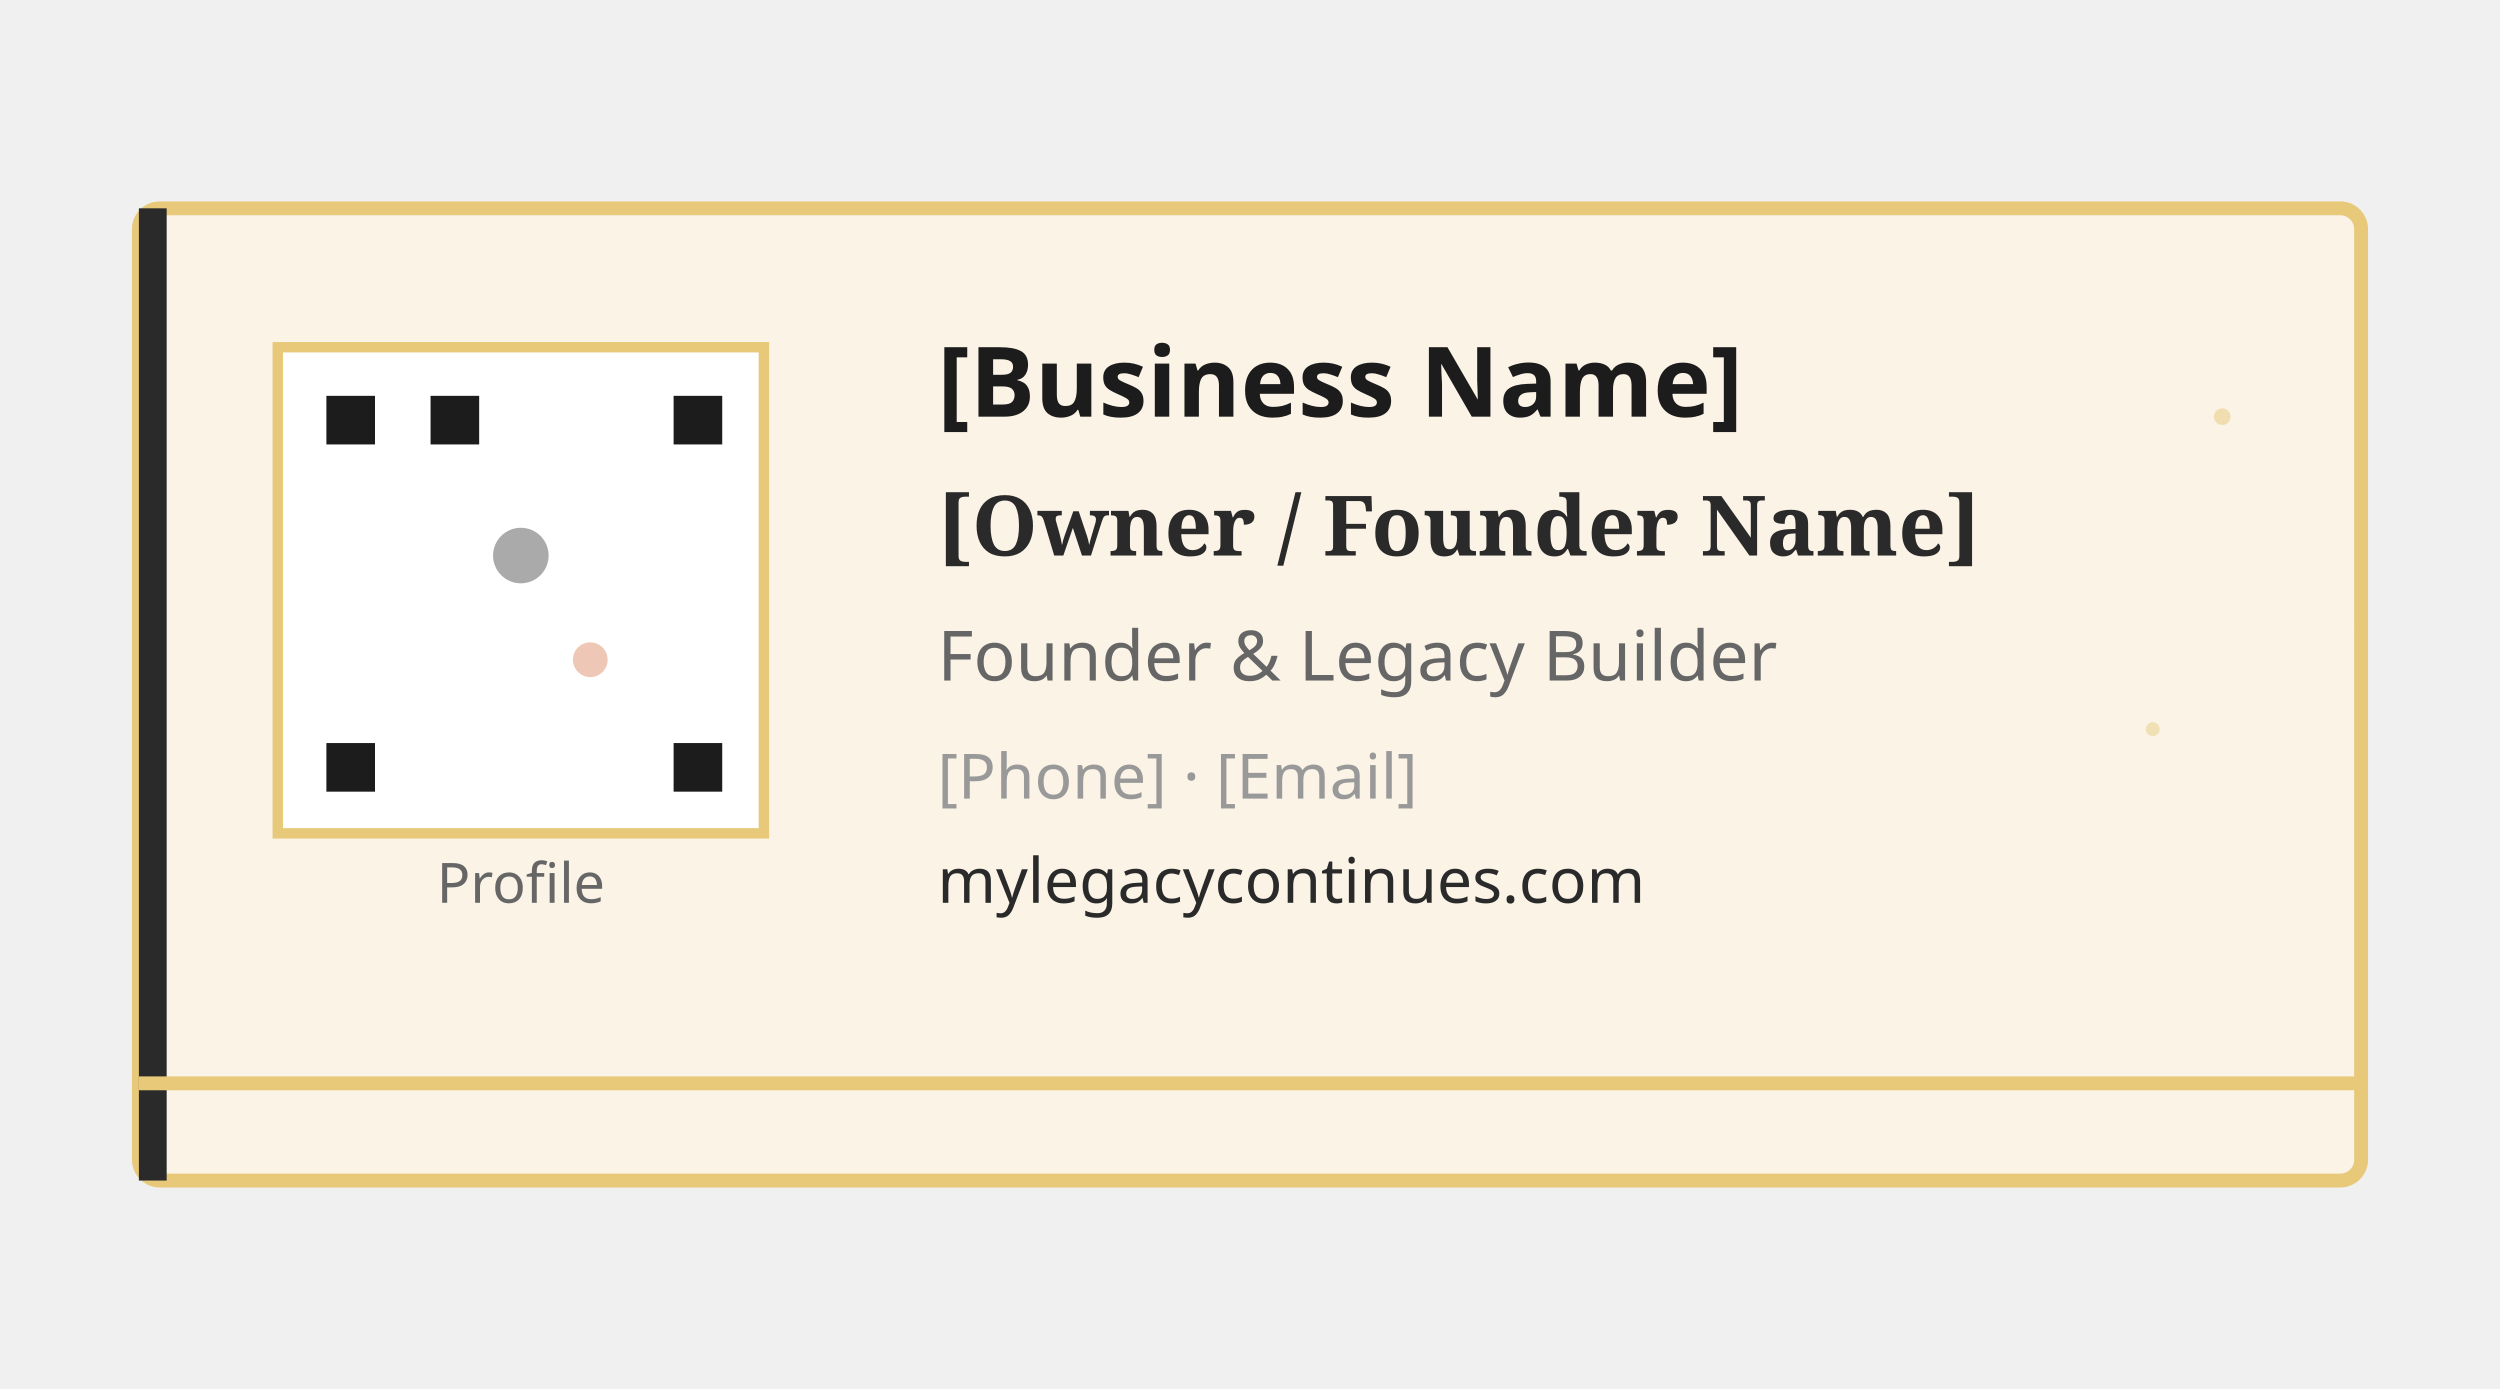
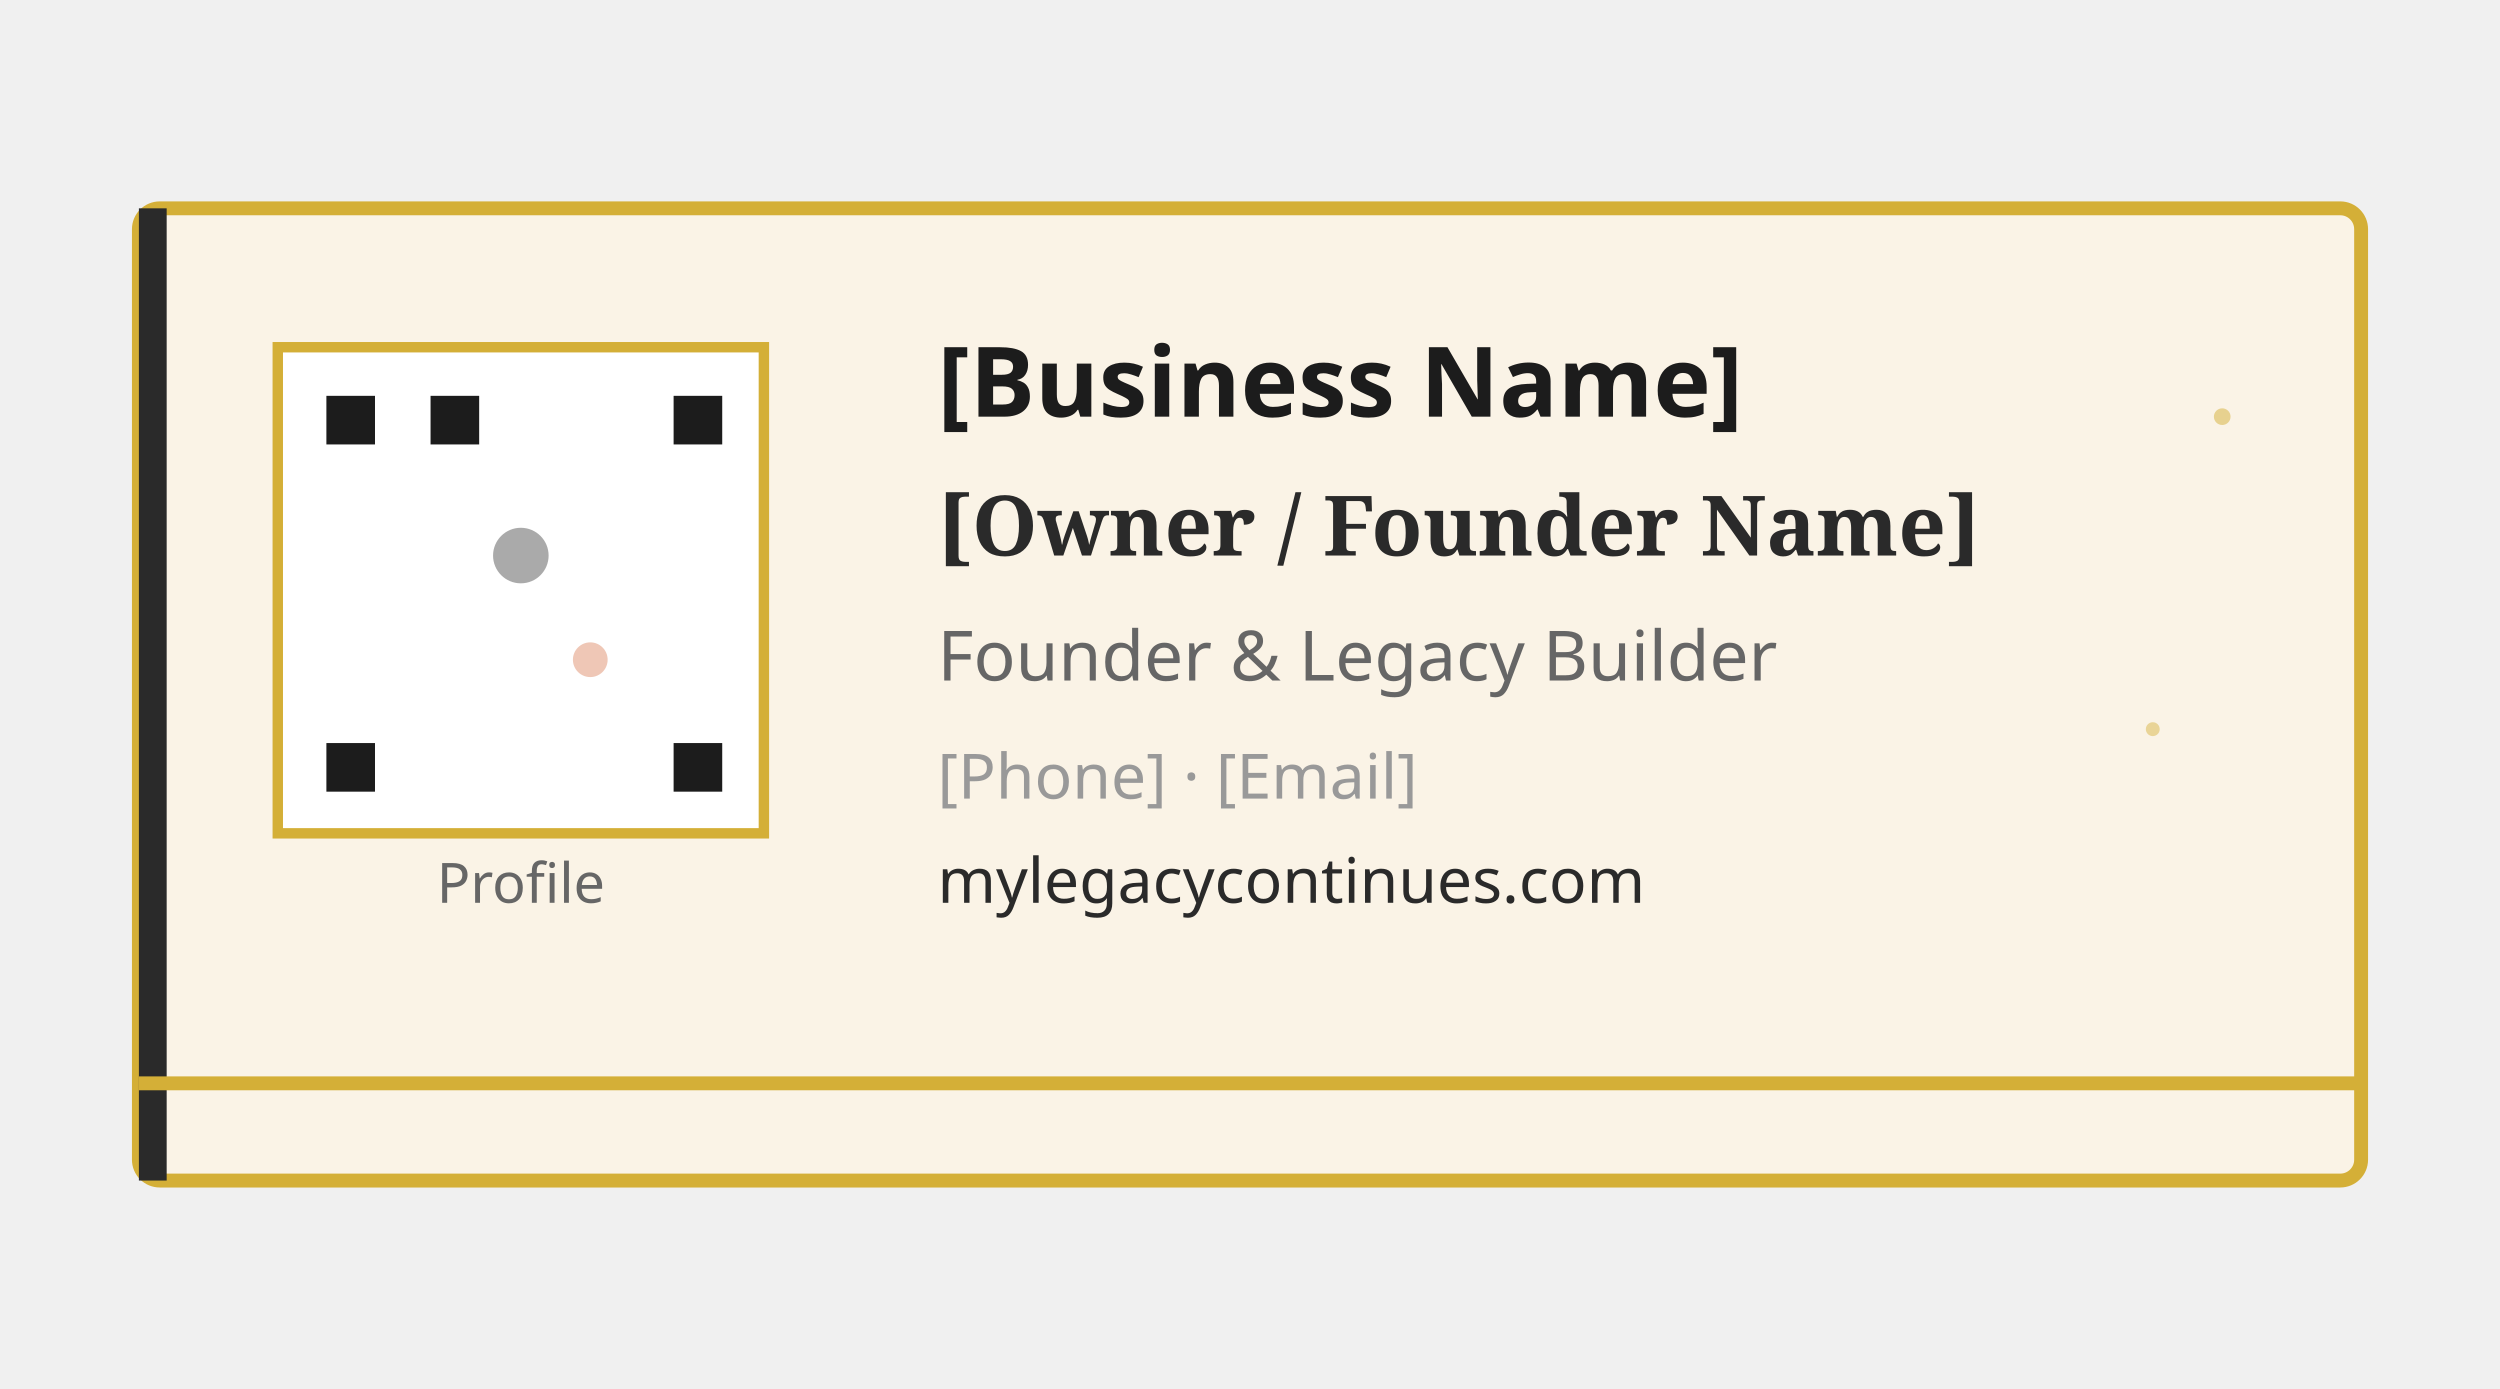
<svg xmlns="http://www.w3.org/2000/svg" width="100%" viewBox="0 0 360 200" role="img">
-   <rect x="20" y="30" width="320" height="140" fill="#FAF3E6" stroke="#E8C97A" stroke-width="2" rx="3" />
+   <rect x="20" y="30" width="320" height="140" fill="#FAF3E6" stroke="#D4AF37" stroke-width="2" rx="3" />
  <rect x="20" y="30" width="4" height="140" fill="#2A2A2A" />
-   <rect x="20" y="155" width="320" height="2" fill="#E8C97A" />
-   <rect x="40" y="50" width="70" height="70" fill="#FFFFFF" stroke="#E8C97A" stroke-width="1.5" />
+   <rect x="20" y="155" width="320" height="2" fill="#D4AF37" />
+   <rect x="40" y="50" width="70" height="70" fill="#FFFFFF" stroke="#D4AF37" stroke-width="1.5" />
  <rect x="47" y="57" width="7" height="7" fill="#1C1C1C" />
  <rect x="62" y="57" width="7" height="7" fill="#1C1C1C" />
  <rect x="97" y="57" width="7" height="7" fill="#1C1C1C" />
  <rect x="47" y="107" width="7" height="7" fill="#1C1C1C" />
  <rect x="97" y="107" width="7" height="7" fill="#1C1C1C" />
  <circle cx="75" cy="80" r="4" fill="#2A2A2A" opacity="0.4" />
  <circle cx="85" cy="95" r="2.5" fill="#C8420A" opacity="0.3" />
  <text x="75" y="130" text-anchor="middle" font-size="8" fill="#666666" font-family="Outfit, sans-serif">
    Profile
  </text>
  <text x="135" y="60" font-size="14" fill="#1C1C1C" font-family="Oswald, sans-serif" font-weight="600">
    [Business Name]
  </text>
  <text x="135" y="80" font-size="12" fill="#2A2A2A" font-family="Cormorant Garamond, serif" font-weight="600">
    [Owner / Founder Name]
  </text>
  <text x="135" y="98" font-size="10" fill="#666666" font-family="Outfit, sans-serif">
    Founder &amp; Legacy Builder
  </text>
  <text x="135" y="115" font-size="9" fill="#999999" font-family="Outfit, sans-serif">
    [Phone] · [Email]
  </text>
  <text x="135" y="130" font-size="9" fill="#2A2A2A" font-family="Outfit, sans-serif" font-weight="500">
    mylegacycontinues.com
  </text>
-   <circle cx="320" cy="60" r="1.2" fill="#E8C97A" opacity="0.5" />
-   <circle cx="340" cy="90" r="0.9" fill="#E8C97A" opacity="0.4" />
-   <circle cx="310" cy="105" r="1" fill="#E8C97A" opacity="0.45" />
+   <circle cx="320" cy="60" r="1.2" fill="#D4AF37" opacity="0.5" />
+   <circle cx="340" cy="90" r="0.9" fill="#D4AF37" opacity="0.4" />
+   <circle cx="310" cy="105" r="1" fill="#D4AF37" opacity="0.45" />
</svg>
